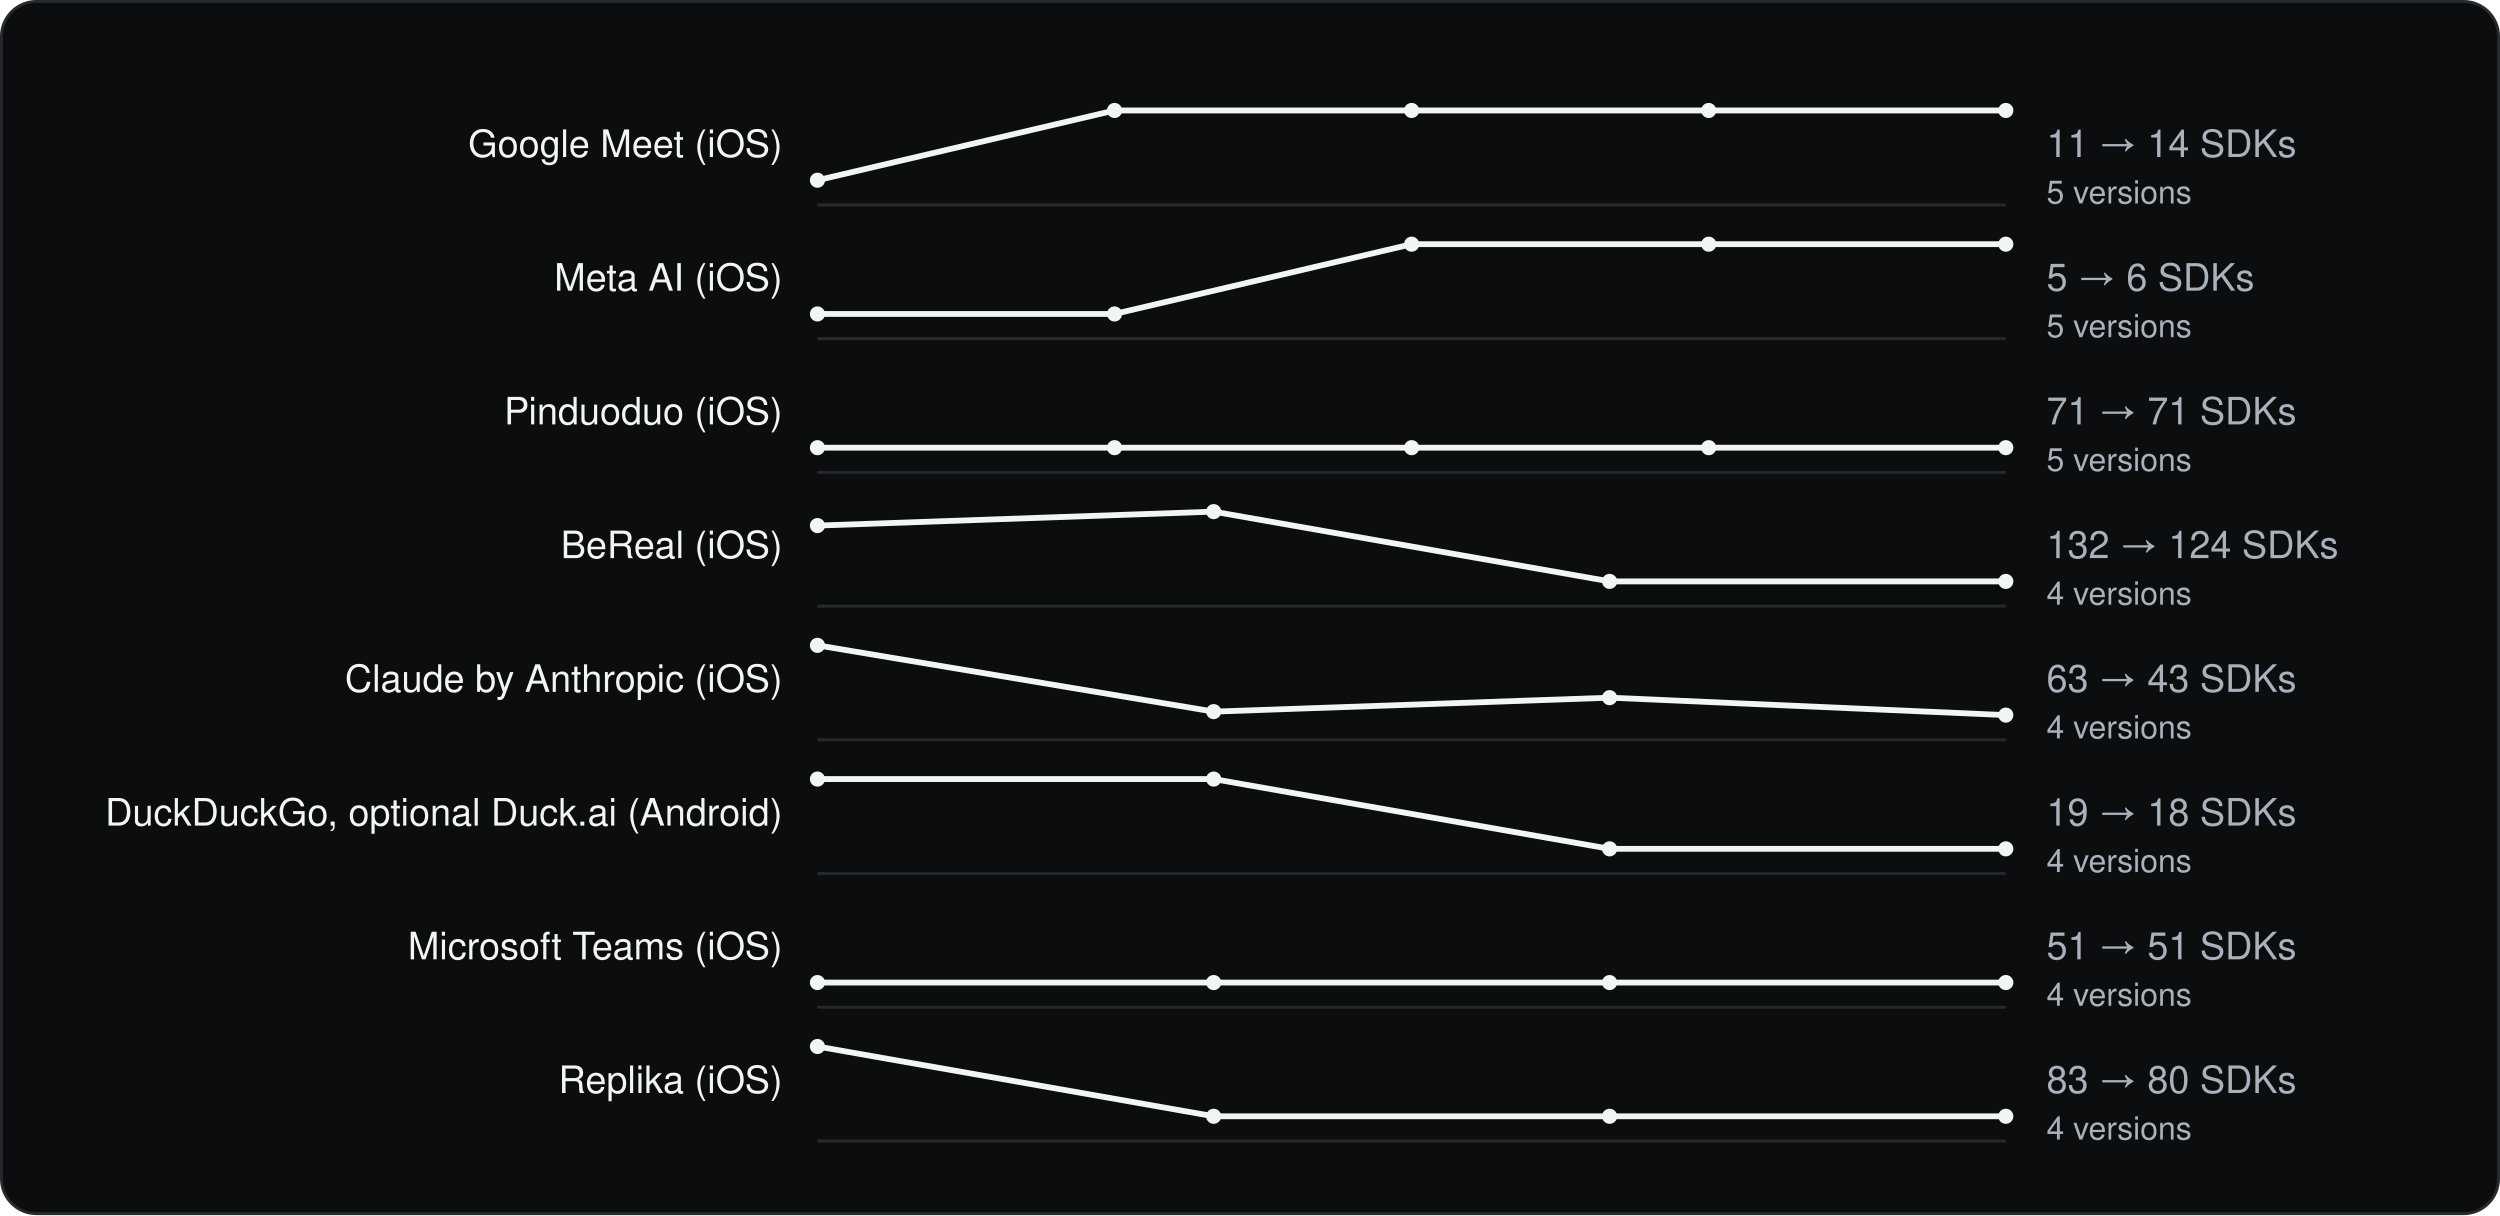
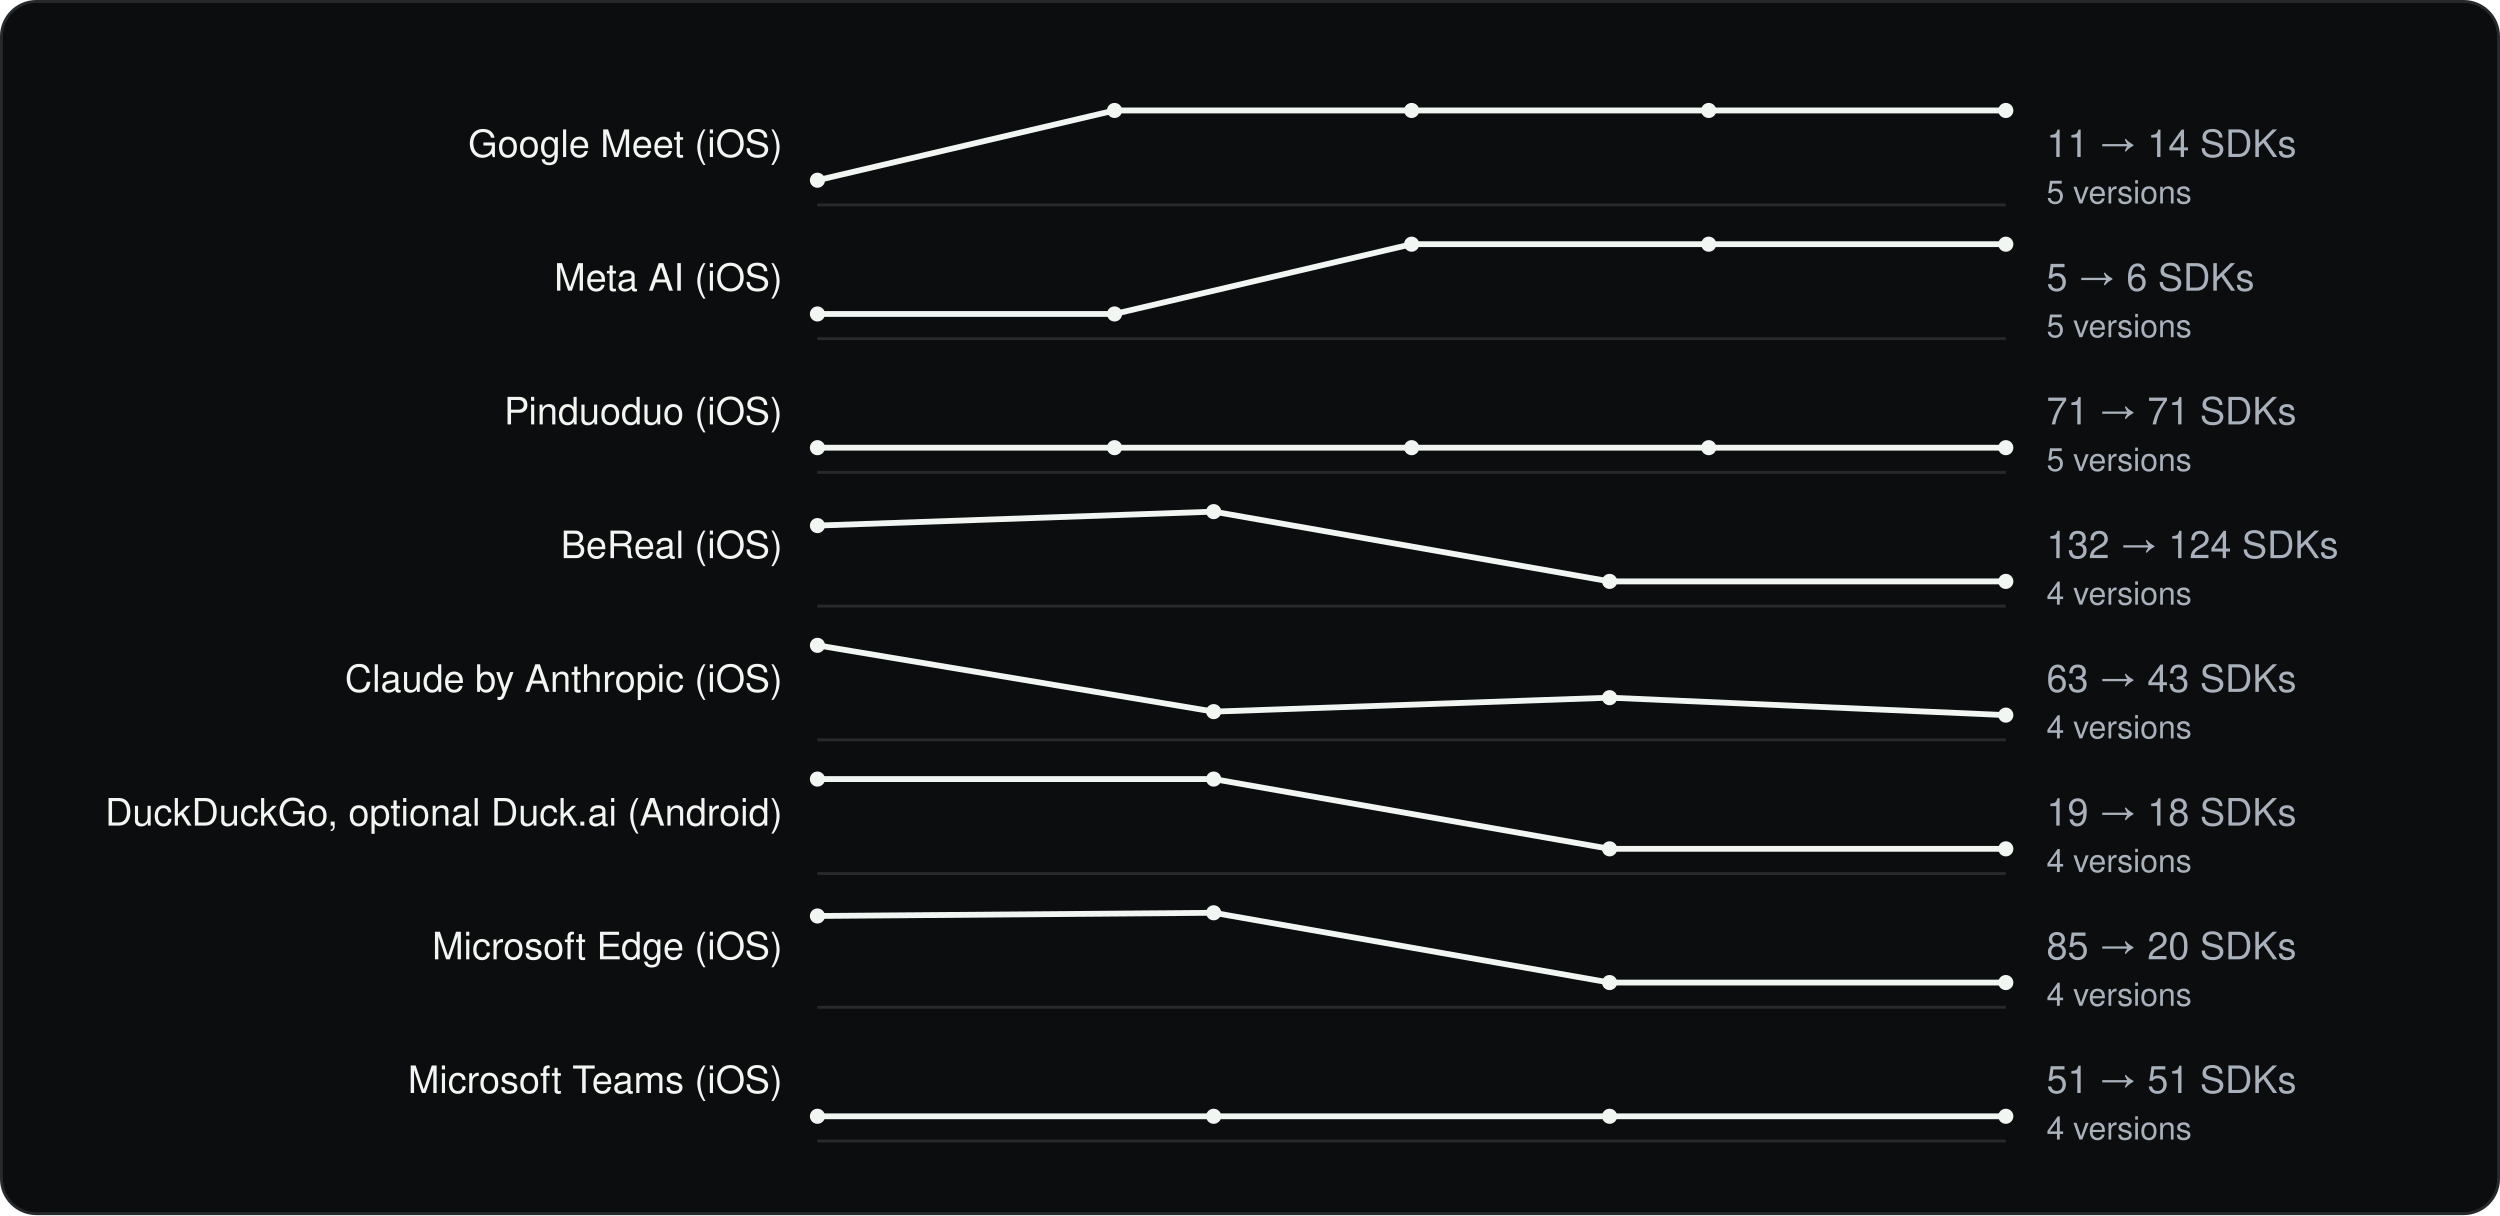
<svg xmlns="http://www.w3.org/2000/svg" viewBox="0 0 860 418" width="860" height="418" role="img" aria-label="SDK count across versions" font-family="Geist, -apple-system, BlinkMacSystemFont, 'Segoe UI', Helvetica, Arial, sans-serif">
  <rect x="0.5" y="0.5" width="859" height="417" rx="12" fill="#0C0D0E" stroke="#262A2D" />
  <g transform="translate(20 20)">
    <text x="249.18" y="34" font-size="13" text-anchor="end" fill="#F1F6F3">Google Meet (iOS)</text>
    <line x1="261.18" y1="50.5" x2="670.0" y2="50.5" stroke="#262A2D" />
    <polyline fill="none" stroke-width="2" stroke-linejoin="round" stroke="#F1F6F3" points="261.2,42.0 363.4,18.0 465.6,18.0 567.8,18.0 670.0,18.0" />
    <circle cx="261.2" cy="42.0" r="2.6" fill="#F1F6F3" />
    <circle cx="363.4" cy="18.0" r="2.6" fill="#F1F6F3" />
    <circle cx="465.6" cy="18.0" r="2.6" fill="#F1F6F3" />
    <circle cx="567.8" cy="18.0" r="2.6" fill="#F1F6F3" />
    <circle cx="670.0" cy="18.0" r="2.6" fill="#F1F6F3" />
    <text x="684.0" y="34" font-size="13" fill="#A9B2BC">11 → 14 SDKs</text>
    <text x="684.0" y="50" font-size="11" fill="#A9B2BC">5 versions</text>
    <text x="249.18" y="80" font-size="13" text-anchor="end" fill="#F1F6F3">Meta AI (iOS)</text>
    <line x1="261.18" y1="96.5" x2="670.0" y2="96.5" stroke="#262A2D" />
    <polyline fill="none" stroke-width="2" stroke-linejoin="round" stroke="#F1F6F3" points="261.2,88.0 363.4,88.0 465.6,64.0 567.8,64.0 670.0,64.0" />
    <circle cx="261.2" cy="88.0" r="2.6" fill="#F1F6F3" />
    <circle cx="363.4" cy="88.0" r="2.6" fill="#F1F6F3" />
    <circle cx="465.6" cy="64.0" r="2.6" fill="#F1F6F3" />
    <circle cx="567.8" cy="64.0" r="2.6" fill="#F1F6F3" />
    <circle cx="670.0" cy="64.0" r="2.6" fill="#F1F6F3" />
    <text x="684.0" y="80" font-size="13" fill="#A9B2BC">5 → 6 SDKs</text>
    <text x="684.0" y="96" font-size="11" fill="#A9B2BC">5 versions</text>
    <text x="249.18" y="126" font-size="13" text-anchor="end" fill="#F1F6F3">Pinduoduo (iOS)</text>
    <line x1="261.18" y1="142.5" x2="670.0" y2="142.5" stroke="#262A2D" />
    <polyline fill="none" stroke-width="2" stroke-linejoin="round" stroke="#F1F6F3" points="261.2,134.0 363.4,134.0 465.6,134.0 567.8,134.0 670.0,134.0" />
    <circle cx="261.2" cy="134.0" r="2.6" fill="#F1F6F3" />
    <circle cx="363.4" cy="134.0" r="2.6" fill="#F1F6F3" />
    <circle cx="465.6" cy="134.0" r="2.6" fill="#F1F6F3" />
    <circle cx="567.8" cy="134.0" r="2.6" fill="#F1F6F3" />
    <circle cx="670.0" cy="134.0" r="2.6" fill="#F1F6F3" />
    <text x="684.0" y="126" font-size="13" fill="#A9B2BC">71 → 71 SDKs</text>
    <text x="684.0" y="142" font-size="11" fill="#A9B2BC">5 versions</text>
    <text x="249.18" y="172" font-size="13" text-anchor="end" fill="#F1F6F3">BeReal (iOS)</text>
    <line x1="261.18" y1="188.5" x2="670.0" y2="188.5" stroke="#262A2D" />
    <polyline fill="none" stroke-width="2" stroke-linejoin="round" stroke="#F1F6F3" points="261.2,160.8 397.5,156.0 533.7,180.0 670.0,180.0" />
    <circle cx="261.2" cy="160.8" r="2.6" fill="#F1F6F3" />
    <circle cx="397.5" cy="156.0" r="2.6" fill="#F1F6F3" />
    <circle cx="533.7" cy="180.0" r="2.6" fill="#F1F6F3" />
    <circle cx="670.0" cy="180.0" r="2.6" fill="#F1F6F3" />
    <text x="684.0" y="172" font-size="13" fill="#A9B2BC">132 → 124 SDKs</text>
    <text x="684.0" y="188" font-size="11" fill="#A9B2BC">4 versions</text>
    <text x="249.18" y="218" font-size="13" text-anchor="end" fill="#F1F6F3">Claude by Anthropic (iOS)</text>
    <line x1="261.18" y1="234.5" x2="670.0" y2="234.5" stroke="#262A2D" />
    <polyline fill="none" stroke-width="2" stroke-linejoin="round" stroke="#F1F6F3" points="261.2,202.0 397.5,224.8 533.7,220.0 670.0,226.0" />
    <circle cx="261.2" cy="202.0" r="2.6" fill="#F1F6F3" />
    <circle cx="397.5" cy="224.8" r="2.6" fill="#F1F6F3" />
    <circle cx="533.7" cy="220.0" r="2.6" fill="#F1F6F3" />
    <circle cx="670.0" cy="226.0" r="2.6" fill="#F1F6F3" />
    <text x="684.0" y="218" font-size="13" fill="#A9B2BC">63 → 43 SDKs</text>
    <text x="684.0" y="234" font-size="11" fill="#A9B2BC">4 versions</text>
    <text x="249.18" y="264" font-size="13" text-anchor="end" fill="#F1F6F3">DuckDuckGo, optional Duck.ai (Android)</text>
    <line x1="261.18" y1="280.5" x2="670.0" y2="280.5" stroke="#262A2D" />
    <polyline fill="none" stroke-width="2" stroke-linejoin="round" stroke="#F1F6F3" points="261.2,248.0 397.5,248.0 533.7,272.0 670.0,272.0" />
    <circle cx="261.2" cy="248.0" r="2.6" fill="#F1F6F3" />
    <circle cx="397.5" cy="248.0" r="2.6" fill="#F1F6F3" />
    <circle cx="533.7" cy="272.0" r="2.6" fill="#F1F6F3" />
    <circle cx="670.0" cy="272.0" r="2.6" fill="#F1F6F3" />
    <text x="684.0" y="264" font-size="13" fill="#A9B2BC">19 → 18 SDKs</text>
    <text x="684.0" y="280" font-size="11" fill="#A9B2BC">4 versions</text>
-     <text x="249.18" y="310" font-size="13" text-anchor="end" fill="#F1F6F3">Microsoft Teams (iOS)</text>
+     <text x="249.18" y="310" font-size="13" text-anchor="end" fill="#F1F6F3">Microsoft Edge (iOS)</text>
    <line x1="261.18" y1="326.5" x2="670.0" y2="326.5" stroke="#262A2D" />
-     <polyline fill="none" stroke-width="2" stroke-linejoin="round" stroke="#F1F6F3" points="261.2,318.0 397.5,318.0 533.7,318.0 670.0,318.0" />
-     <circle cx="261.2" cy="318.0" r="2.6" fill="#F1F6F3" />
-     <circle cx="397.5" cy="318.0" r="2.6" fill="#F1F6F3" />
+     <polyline fill="none" stroke-width="2" stroke-linejoin="round" stroke="#F1F6F3" points="261.2,295.1 397.5,294.0 533.7,318.0 670.0,318.0" />
+     <circle cx="261.2" cy="295.1" r="2.6" fill="#F1F6F3" />
+     <circle cx="397.5" cy="294.0" r="2.6" fill="#F1F6F3" />
    <circle cx="533.7" cy="318.0" r="2.6" fill="#F1F6F3" />
    <circle cx="670.0" cy="318.0" r="2.6" fill="#F1F6F3" />
-     <text x="684.0" y="310" font-size="13" fill="#A9B2BC">51 → 51 SDKs</text>
+     <text x="684.0" y="310" font-size="13" fill="#A9B2BC">85 → 20 SDKs</text>
    <text x="684.0" y="326" font-size="11" fill="#A9B2BC">4 versions</text>
-     <text x="249.18" y="356" font-size="13" text-anchor="end" fill="#F1F6F3">Replika (iOS)</text>
+     <text x="249.18" y="356" font-size="13" text-anchor="end" fill="#F1F6F3">Microsoft Teams (iOS)</text>
    <line x1="261.18" y1="372.5" x2="670.0" y2="372.5" stroke="#262A2D" />
-     <polyline fill="none" stroke-width="2" stroke-linejoin="round" stroke="#F1F6F3" points="261.2,340.0 397.5,364.0 533.7,364.0 670.0,364.0" />
-     <circle cx="261.2" cy="340.0" r="2.6" fill="#F1F6F3" />
+     <polyline fill="none" stroke-width="2" stroke-linejoin="round" stroke="#F1F6F3" points="261.2,364.0 397.5,364.0 533.7,364.0 670.0,364.0" />
+     <circle cx="261.2" cy="364.0" r="2.6" fill="#F1F6F3" />
    <circle cx="397.5" cy="364.0" r="2.6" fill="#F1F6F3" />
    <circle cx="533.7" cy="364.0" r="2.6" fill="#F1F6F3" />
    <circle cx="670.0" cy="364.0" r="2.6" fill="#F1F6F3" />
-     <text x="684.0" y="356" font-size="13" fill="#A9B2BC">83 → 80 SDKs</text>
+     <text x="684.0" y="356" font-size="13" fill="#A9B2BC">51 → 51 SDKs</text>
    <text x="684.0" y="372" font-size="11" fill="#A9B2BC">4 versions</text>
  </g>
</svg>
